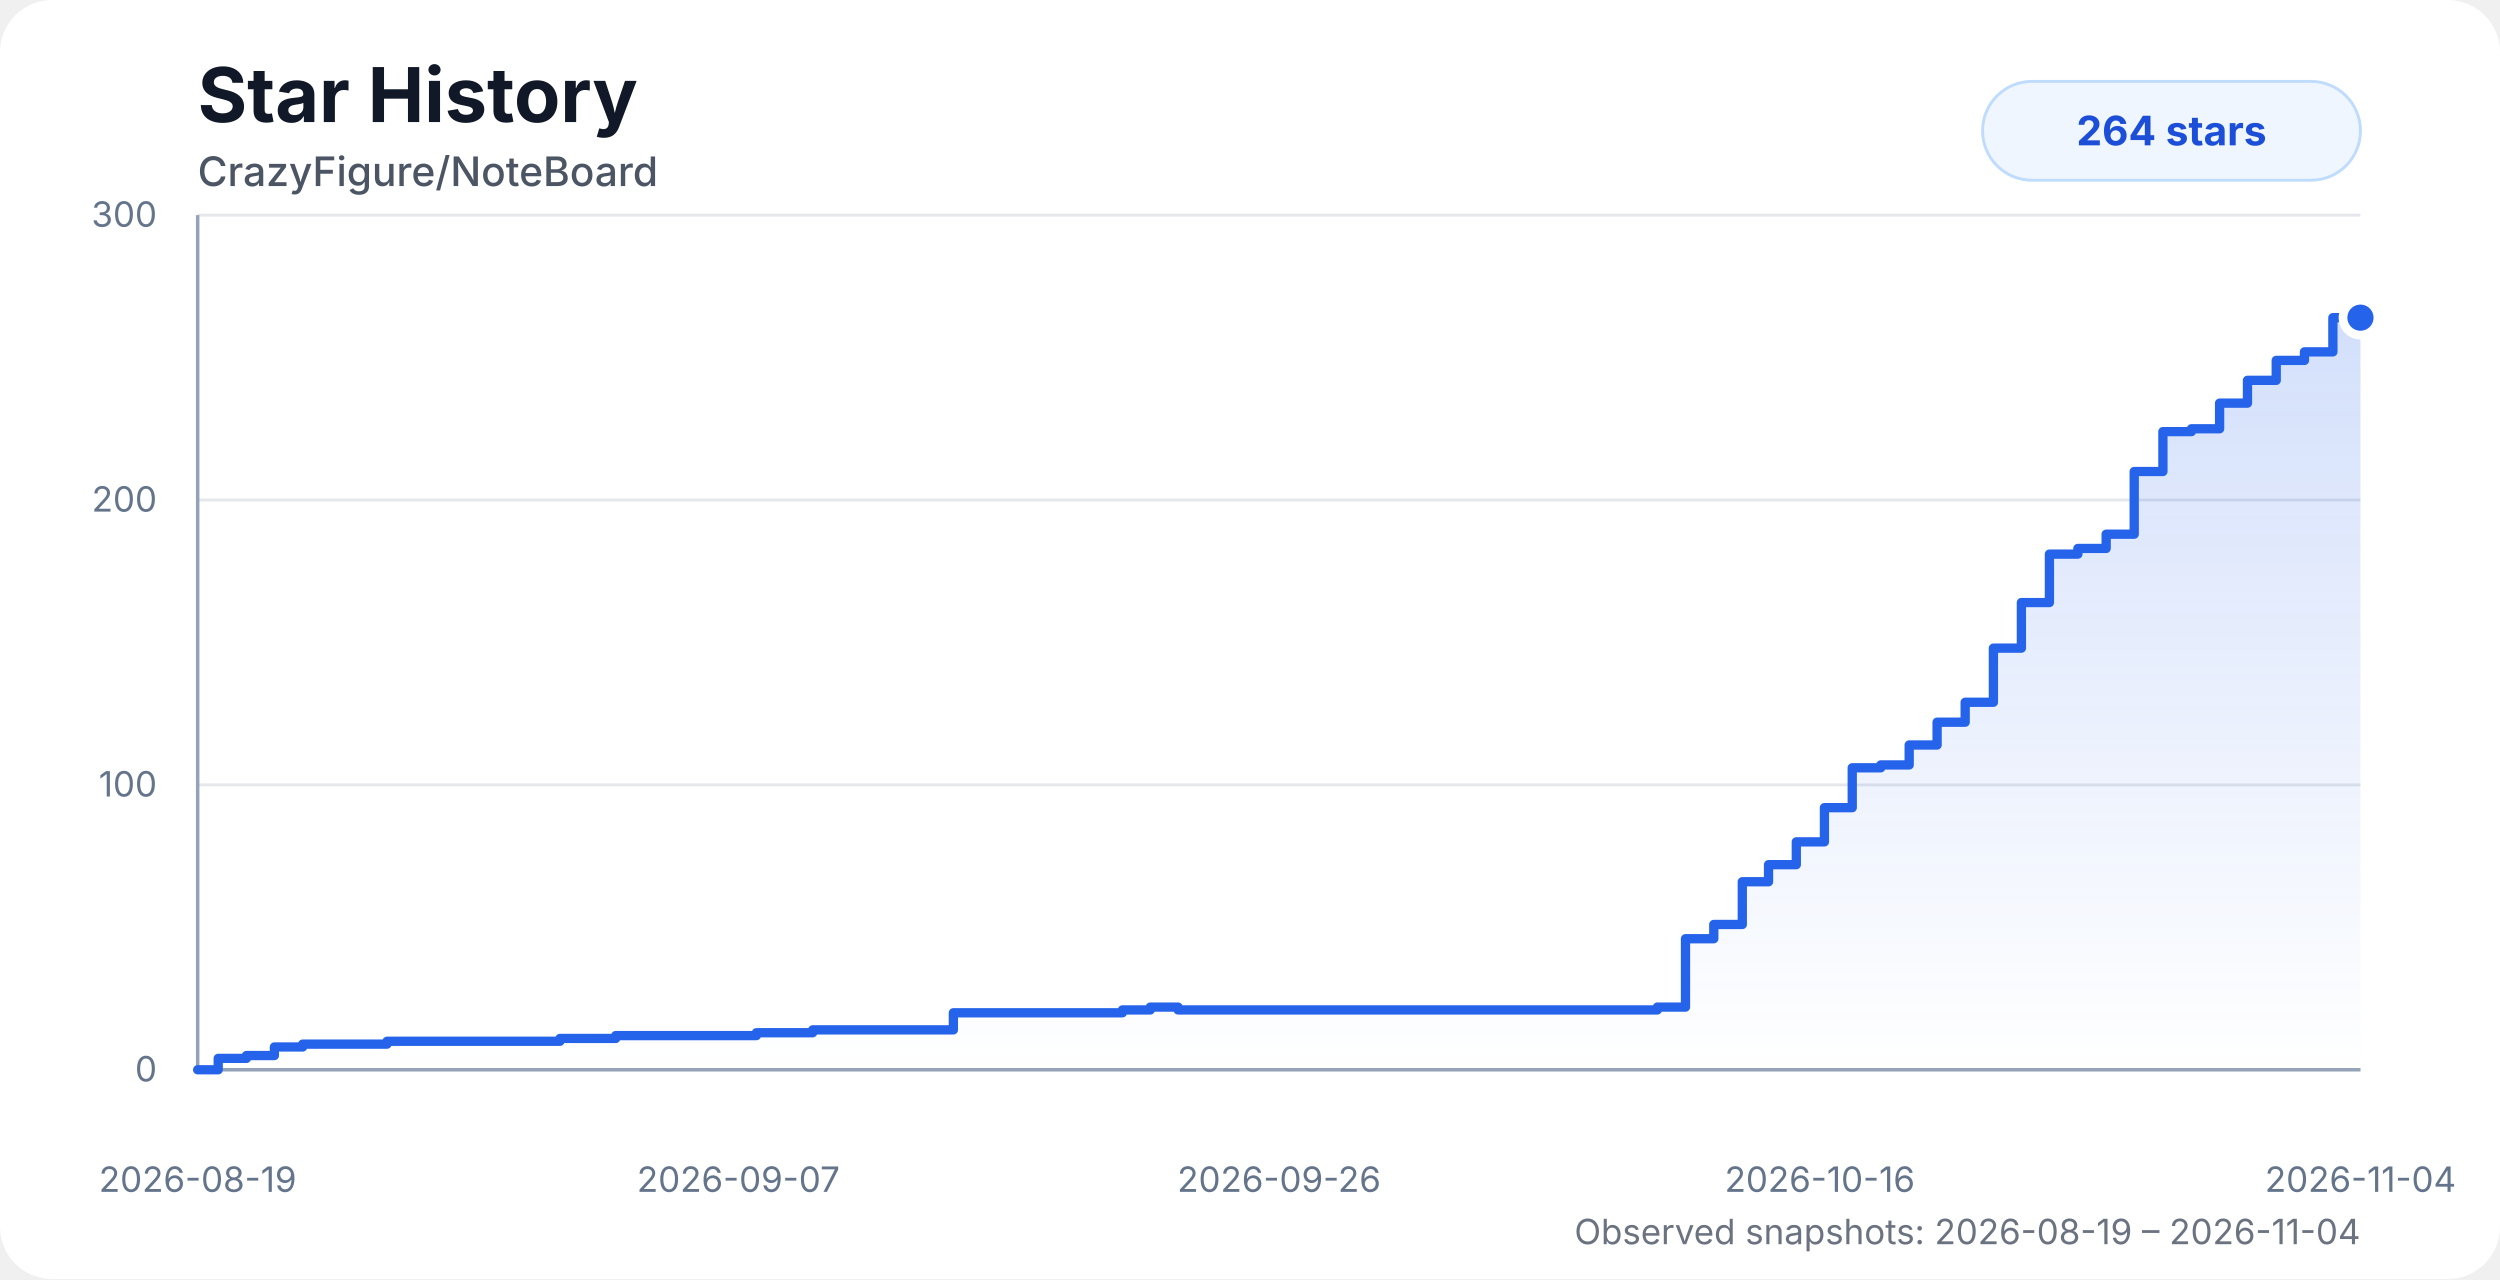
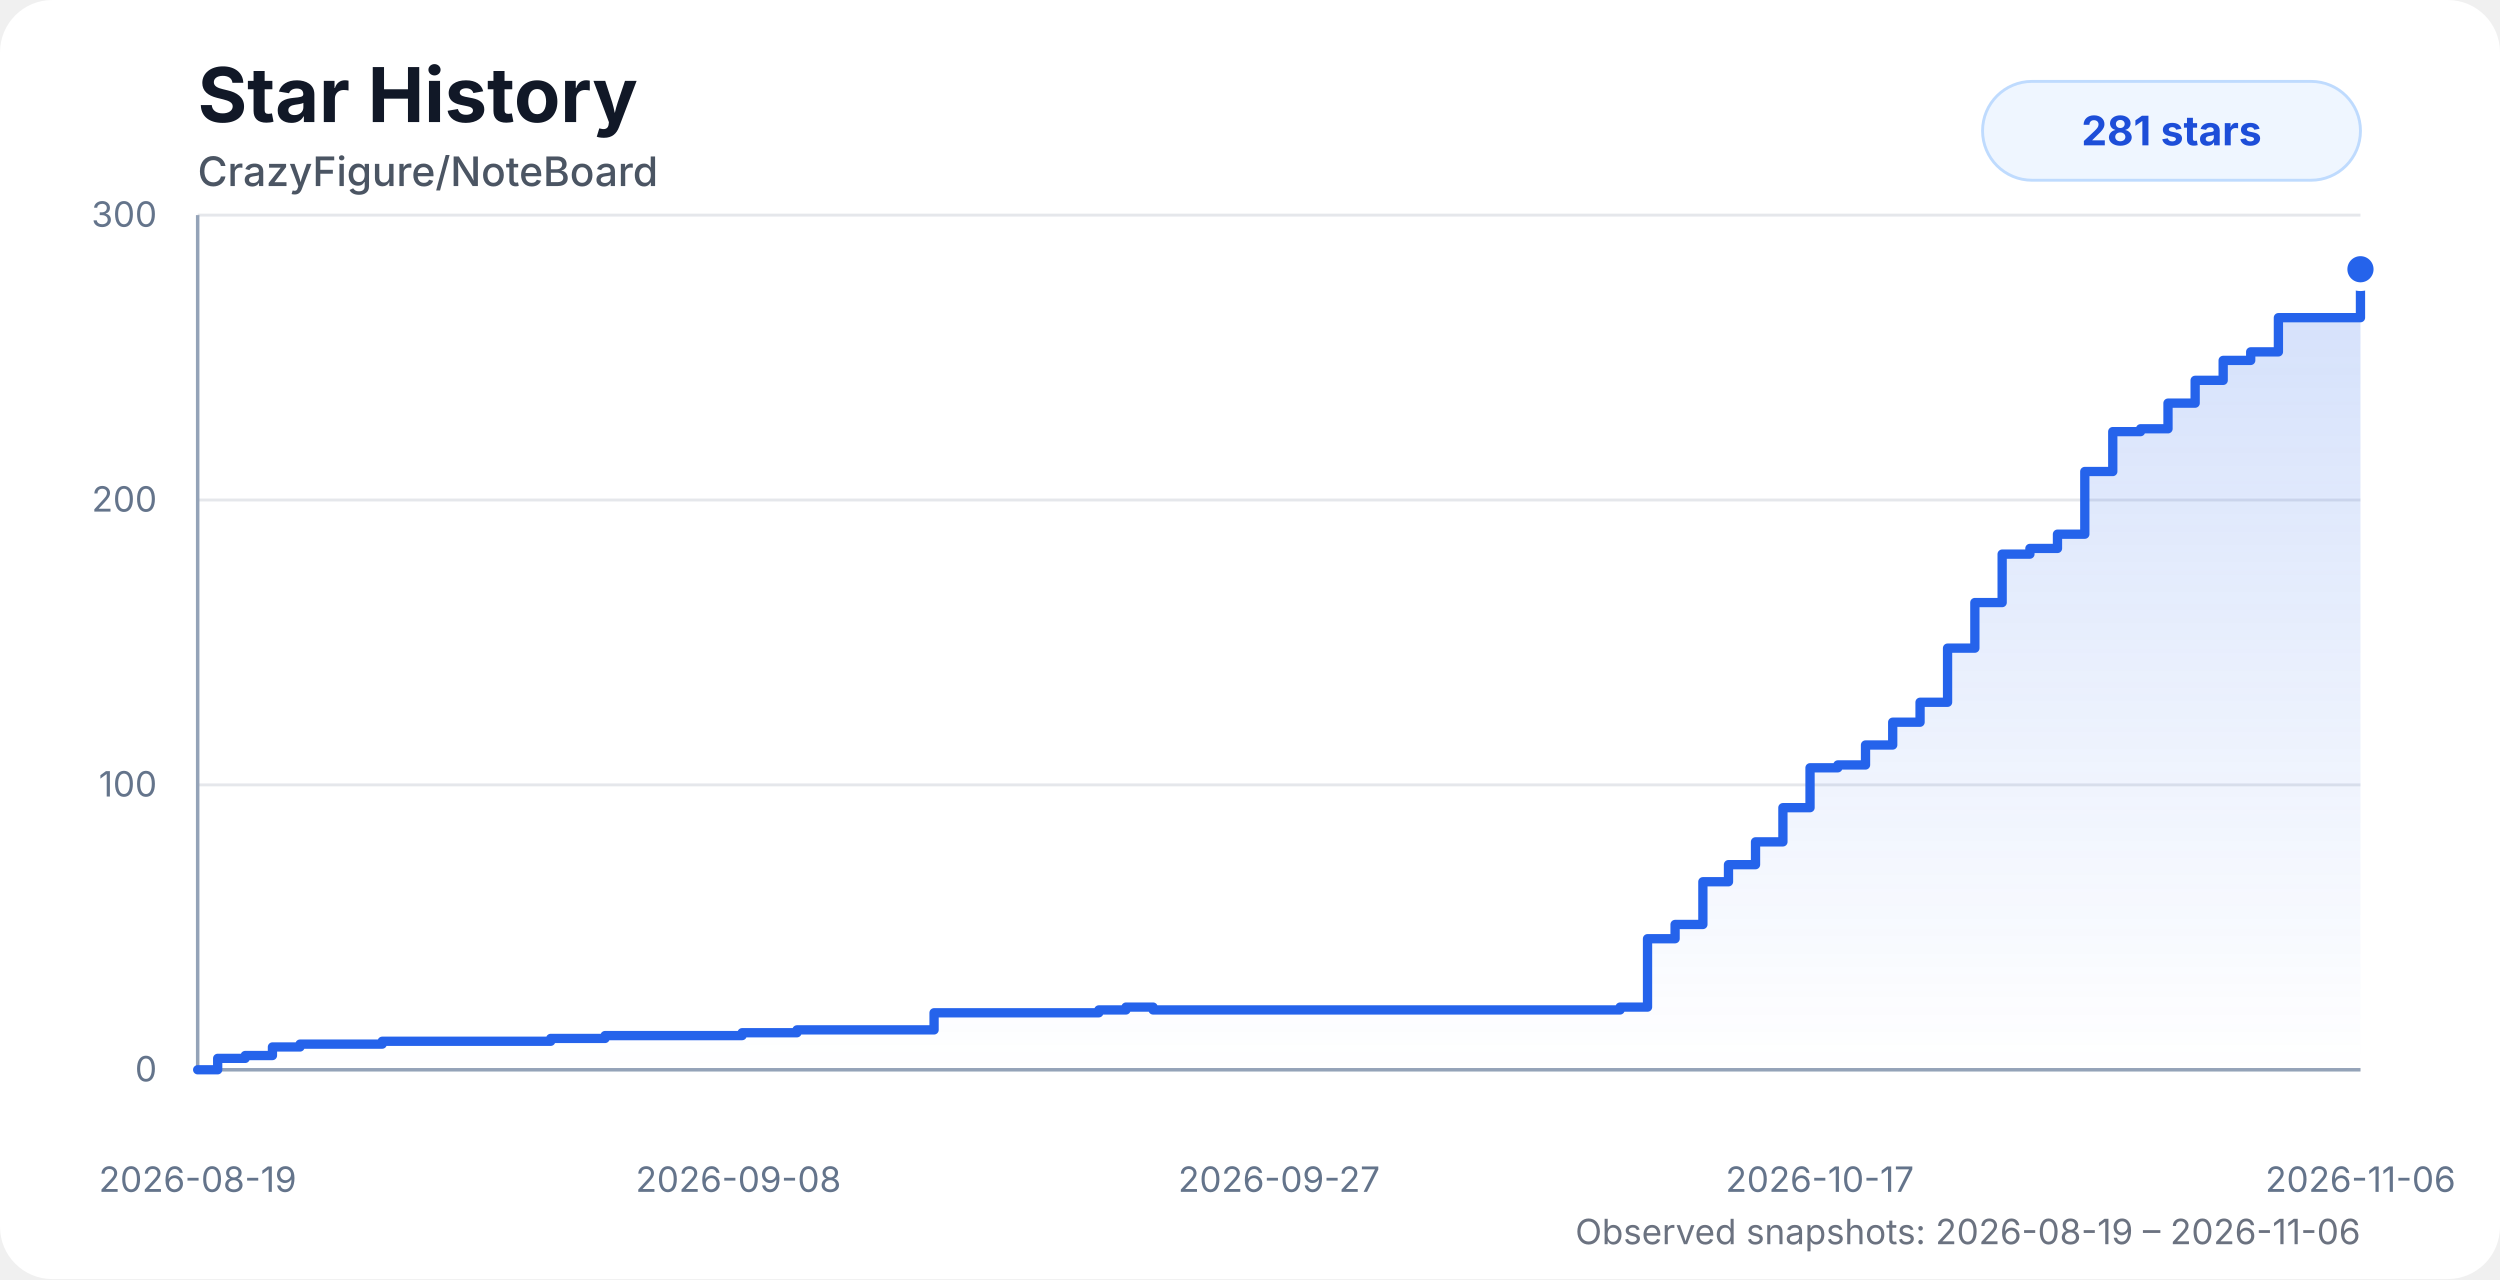
<svg xmlns="http://www.w3.org/2000/svg" width="860" height="440" viewBox="0 0 860 440" role="img" aria-labelledby="title desc">
  <style>
    .chart-bg { fill: #ffffff; }
    .title { fill: #111827; font: 700 26px system-ui, -apple-system, BlinkMacSystemFont, "Segoe UI", sans-serif; }
    .subtitle { fill: #4b5563; font: 500 14px system-ui, -apple-system, BlinkMacSystemFont, "Segoe UI", sans-serif; }
    .axis-label { fill: #64748b; font: 12px system-ui, -apple-system, BlinkMacSystemFont, "Segoe UI", sans-serif; }
    .grid { stroke: #e5e7eb; stroke-width: 1; }
    .axis { stroke: #94a3b8; stroke-width: 1.2; }
    .area { fill: url(#starGradient); opacity: 0.28; }
    .line { fill: none; stroke: #2563eb; stroke-width: 3.2; stroke-linecap: round; stroke-linejoin: round; }
    .dot { fill: #2563eb; stroke: #ffffff; stroke-width: 3; }
    .badge { fill: #eff6ff; stroke: #bfdbfe; }
    .badge-text { fill: #1d4ed8; font: 700 14px system-ui, -apple-system, BlinkMacSystemFont, "Segoe UI", sans-serif; }
    .status { fill: #6b7280; font: 12px system-ui, -apple-system, BlinkMacSystemFont, "Segoe UI", sans-serif; }
    @media (prefers-color-scheme: dark) {
      .chart-bg { fill: #0d1117; }
      .title { fill: #f8fafc; }
      .subtitle { fill: #cbd5e1; }
      .axis-label { fill: #94a3b8; }
      .grid { stroke: #1f2937; }
      .axis { stroke: #475569; }
      .dot { stroke: #0d1117; }
      .badge { fill: #172554; stroke: #1d4ed8; }
      .badge-text { fill: #bfdbfe; }
      .status { fill: #94a3b8; }
    }
  </style>
  <defs>
    <linearGradient id="starGradient" x1="0" x2="0" y1="0" y2="1">
      <stop offset="0%" stop-color="#2563eb" stop-opacity="0.72" />
      <stop offset="100%" stop-color="#2563eb" stop-opacity="0" />
    </linearGradient>
  </defs>
  <rect class="chart-bg" width="860" height="440" rx="18" />
  <text class="title" x="68" y="42">Star History</text>
  <text class="subtitle" x="68" y="64">CrazyFigure/NoteBoard</text>
  <g>
    <line class="grid" x1="68" y1="368" x2="812" y2="368" />
    <line class="grid" x1="68" y1="270" x2="812" y2="270" />
    <line class="grid" x1="68" y1="172" x2="812" y2="172" />
    <line class="grid" x1="68" y1="74" x2="812" y2="74" />
    <line class="axis" x1="68" y1="74" x2="68" y2="368" />
    <line class="axis" x1="68" y1="368" x2="812" y2="368" />
    <text class="axis-label" x="54" y="372" text-anchor="end">0</text>
    <text class="axis-label" x="54" y="274" text-anchor="end">100</text>
    <text class="axis-label" x="54" y="176" text-anchor="end">200</text>
    <text class="axis-label" x="54" y="78" text-anchor="end">300</text>
    <text class="axis-label" x="68" y="410" text-anchor="middle">2026-08-19</text>
-     <text class="axis-label" x="254" y="410" text-anchor="middle">2026-09-07</text>
-     <text class="axis-label" x="440" y="410" text-anchor="middle">2026-09-26</text>
-     <text class="axis-label" x="626" y="410" text-anchor="middle">2026-10-16</text>
-     <text class="axis-label" x="812" y="410" text-anchor="middle">2026-11-04</text>
+     <text class="axis-label" x="254" y="410" text-anchor="middle">2026-09-08</text>
+     <text class="axis-label" x="440" y="410" text-anchor="middle">2026-09-27</text>
+     <text class="axis-label" x="626" y="410" text-anchor="middle">2026-10-17</text>
+     <text class="axis-label" x="812" y="410" text-anchor="middle">2026-11-06</text>
  </g>
-   <path class="area" d="M 68 368 H 68 V 368 H 75.06 V 364.08 H 84.78 V 363.1 H 94.39 V 360.16 H 104.12 V 359.18 H 113.79 V 359.18 H 123.42 V 359.18 H 133.14 V 358.2 H 146.26 V 358.2 H 156.63 V 358.2 H 164.26 V 358.2 H 173.49 V 358.2 H 183.27 V 358.2 H 192.62 V 357.22 H 202.14 V 357.22 H 211.81 V 356.24 H 221.52 V 356.24 H 231.12 V 356.24 H 240.87 V 356.24 H 250.59 V 356.24 H 260.2 V 355.26 H 269.89 V 355.26 H 279.56 V 354.28 H 289.24 V 354.28 H 298.83 V 354.28 H 308.66 V 354.28 H 318.39 V 354.28 H 327.96 V 348.4 H 337.61 V 348.4 H 347.29 V 348.4 H 356.9 V 348.4 H 366.56 V 348.4 H 376.4 V 348.4 H 386.11 V 347.42 H 395.7 V 346.44 H 405.27 V 347.42 H 415 V 347.42 H 424.64 V 347.42 H 434.31 V 347.42 H 444.17 V 347.42 H 454 V 347.42 H 463.65 V 347.42 H 473.26 V 347.42 H 483.09 V 347.42 H 492.69 V 347.42 H 502.18 V 347.42 H 512 V 347.42 H 521.74 V 347.42 H 531.59 V 347.42 H 541.13 V 347.42 H 550.89 V 347.42 H 560.54 V 347.42 H 570.13 V 346.44 H 579.81 V 322.92 H 589.54 V 318.02 H 599.35 V 303.32 H 608.38 V 297.44 H 617.93 V 289.6 H 627.6 V 277.84 H 637.17 V 264.12 H 646.99 V 263.14 H 656.76 V 256.28 H 666.36 V 248.44 H 676.02 V 241.58 H 685.73 V 222.96 H 695.36 V 207.28 H 705 V 190.62 H 714.79 V 188.66 H 724.52 V 183.76 H 734.17 V 162.2 H 744.04 V 148.48 H 753.85 V 147.5 H 763.54 V 138.68 H 773.13 V 130.84 H 783.02 V 123.98 H 792.73 V 121.04 H 802.51 V 109.28 H 812 V 109.28 L 812 368 L 68 368 Z" />
-   <path class="line" d="M 68 368 H 68 V 368 H 75.06 V 364.08 H 84.78 V 363.1 H 94.39 V 360.16 H 104.12 V 359.18 H 113.79 V 359.18 H 123.42 V 359.18 H 133.14 V 358.2 H 146.26 V 358.2 H 156.63 V 358.2 H 164.26 V 358.2 H 173.49 V 358.2 H 183.27 V 358.2 H 192.62 V 357.22 H 202.14 V 357.22 H 211.81 V 356.24 H 221.52 V 356.24 H 231.12 V 356.24 H 240.87 V 356.24 H 250.59 V 356.24 H 260.2 V 355.26 H 269.89 V 355.26 H 279.56 V 354.28 H 289.24 V 354.28 H 298.83 V 354.28 H 308.66 V 354.28 H 318.39 V 354.28 H 327.96 V 348.4 H 337.61 V 348.4 H 347.29 V 348.4 H 356.9 V 348.4 H 366.56 V 348.4 H 376.4 V 348.4 H 386.11 V 347.42 H 395.7 V 346.44 H 405.27 V 347.42 H 415 V 347.42 H 424.64 V 347.42 H 434.31 V 347.42 H 444.17 V 347.42 H 454 V 347.42 H 463.65 V 347.42 H 473.26 V 347.42 H 483.09 V 347.42 H 492.69 V 347.42 H 502.18 V 347.42 H 512 V 347.42 H 521.74 V 347.42 H 531.59 V 347.42 H 541.13 V 347.42 H 550.89 V 347.42 H 560.54 V 347.42 H 570.13 V 346.44 H 579.81 V 322.92 H 589.54 V 318.02 H 599.35 V 303.32 H 608.38 V 297.44 H 617.93 V 289.6 H 627.6 V 277.84 H 637.17 V 264.12 H 646.99 V 263.14 H 656.76 V 256.28 H 666.36 V 248.44 H 676.02 V 241.58 H 685.73 V 222.96 H 695.36 V 207.28 H 705 V 190.62 H 714.79 V 188.66 H 724.52 V 183.76 H 734.17 V 162.2 H 744.04 V 148.48 H 753.85 V 147.5 H 763.54 V 138.68 H 773.13 V 130.84 H 783.02 V 123.98 H 792.73 V 121.04 H 802.51 V 109.28 H 812 V 109.28" />
-   <circle class="dot" cx="812" cy="109.28" r="6" />
+   <path class="area" d="M 68 368 H 68 V 368 H 74.88 V 364.08 H 84.35 V 363.1 H 93.72 V 360.16 H 103.2 V 359.18 H 112.62 V 359.18 H 122 V 359.18 H 131.48 V 358.2 H 144.26 V 358.2 H 154.36 V 358.2 H 161.8 V 358.2 H 170.8 V 358.2 H 180.33 V 358.2 H 189.44 V 357.22 H 198.72 V 357.22 H 208.14 V 356.24 H 217.6 V 356.24 H 226.96 V 356.24 H 236.46 V 356.24 H 245.94 V 356.24 H 255.29 V 355.26 H 264.74 V 355.26 H 274.16 V 354.28 H 283.6 V 354.28 H 292.94 V 354.28 H 302.52 V 354.28 H 312 V 354.28 H 321.32 V 348.4 H 330.73 V 348.4 H 340.17 V 348.4 H 349.52 V 348.4 H 358.94 V 348.4 H 368.53 V 348.4 H 377.99 V 347.42 H 387.34 V 346.44 H 396.66 V 347.42 H 406.14 V 347.42 H 415.54 V 347.42 H 424.96 V 347.42 H 434.57 V 347.42 H 444.15 V 347.42 H 453.56 V 347.42 H 462.92 V 347.42 H 472.49 V 347.42 H 481.85 V 347.42 H 491.1 V 347.42 H 500.67 V 347.42 H 510.16 V 347.42 H 519.76 V 347.42 H 529.06 V 347.42 H 538.57 V 347.42 H 547.97 V 347.42 H 557.31 V 346.44 H 566.75 V 322.92 H 576.23 V 318.02 H 585.79 V 303.32 H 594.6 V 297.44 H 603.9 V 289.6 H 613.32 V 277.84 H 622.65 V 264.12 H 632.22 V 263.14 H 641.74 V 256.28 H 651.09 V 248.44 H 660.5 V 241.58 H 669.96 V 222.96 H 679.35 V 207.28 H 688.74 V 190.62 H 698.29 V 188.66 H 707.77 V 183.76 H 717.17 V 162.2 H 726.79 V 148.48 H 736.35 V 147.5 H 745.79 V 138.68 H 755.13 V 130.84 H 764.77 V 123.98 H 774.24 V 121.04 H 783.77 V 109.28 H 793.01 V 109.28 H 812 V 92.62 L 812 368 L 68 368 Z" />
+   <path class="line" d="M 68 368 H 68 V 368 H 74.88 V 364.08 H 84.35 V 363.1 H 93.72 V 360.16 H 103.2 V 359.18 H 112.62 V 359.18 H 122 V 359.18 H 131.48 V 358.2 H 144.26 V 358.2 H 154.36 V 358.2 H 161.8 V 358.2 H 170.8 V 358.2 H 180.33 V 358.2 H 189.44 V 357.22 H 198.72 V 357.22 H 208.14 V 356.24 H 217.6 V 356.24 H 226.96 V 356.24 H 236.46 V 356.24 H 245.94 V 356.24 H 255.29 V 355.26 H 264.74 V 355.26 H 274.16 V 354.28 H 283.6 V 354.28 H 292.94 V 354.28 H 302.52 V 354.28 H 312 V 354.28 H 321.32 V 348.4 H 330.73 V 348.4 H 340.17 V 348.4 H 349.52 V 348.4 H 358.94 V 348.4 H 368.53 V 348.4 H 377.99 V 347.42 H 387.34 V 346.44 H 396.66 V 347.42 H 406.14 V 347.42 H 415.54 V 347.42 H 424.96 V 347.42 H 434.57 V 347.42 H 444.15 V 347.42 H 453.56 V 347.42 H 462.92 V 347.42 H 472.49 V 347.42 H 481.85 V 347.42 H 491.1 V 347.42 H 500.67 V 347.42 H 510.16 V 347.42 H 519.76 V 347.42 H 529.06 V 347.42 H 538.57 V 347.42 H 547.97 V 347.42 H 557.31 V 346.44 H 566.75 V 322.92 H 576.23 V 318.02 H 585.79 V 303.32 H 594.6 V 297.44 H 603.9 V 289.6 H 613.32 V 277.84 H 622.65 V 264.12 H 632.22 V 263.14 H 641.74 V 256.28 H 651.09 V 248.44 H 660.5 V 241.58 H 669.96 V 222.96 H 679.35 V 207.28 H 688.74 V 190.62 H 698.29 V 188.66 H 707.77 V 183.76 H 717.17 V 162.2 H 726.79 V 148.48 H 736.35 V 147.5 H 745.79 V 138.68 H 755.13 V 130.84 H 764.77 V 123.98 H 774.24 V 121.04 H 783.77 V 109.28 H 793.01 V 109.28 H 812 V 92.62" />
+   <circle class="dot" cx="812" cy="92.62" r="6" />
  <rect class="badge" x="682" y="28" width="130" height="34" rx="17" />
-   <text class="badge-text" x="747" y="50" text-anchor="middle">264 stars</text>
-   <text class="status" x="812" y="428" text-anchor="end">Observed snapshots: 2026-08-19 – 2026-11-04</text>
+   <text class="badge-text" x="747" y="50" text-anchor="middle">281 stars</text>
+   <text class="status" x="812" y="428" text-anchor="end">Observed snapshots: 2026-08-19 – 2026-11-06</text>
</svg>
